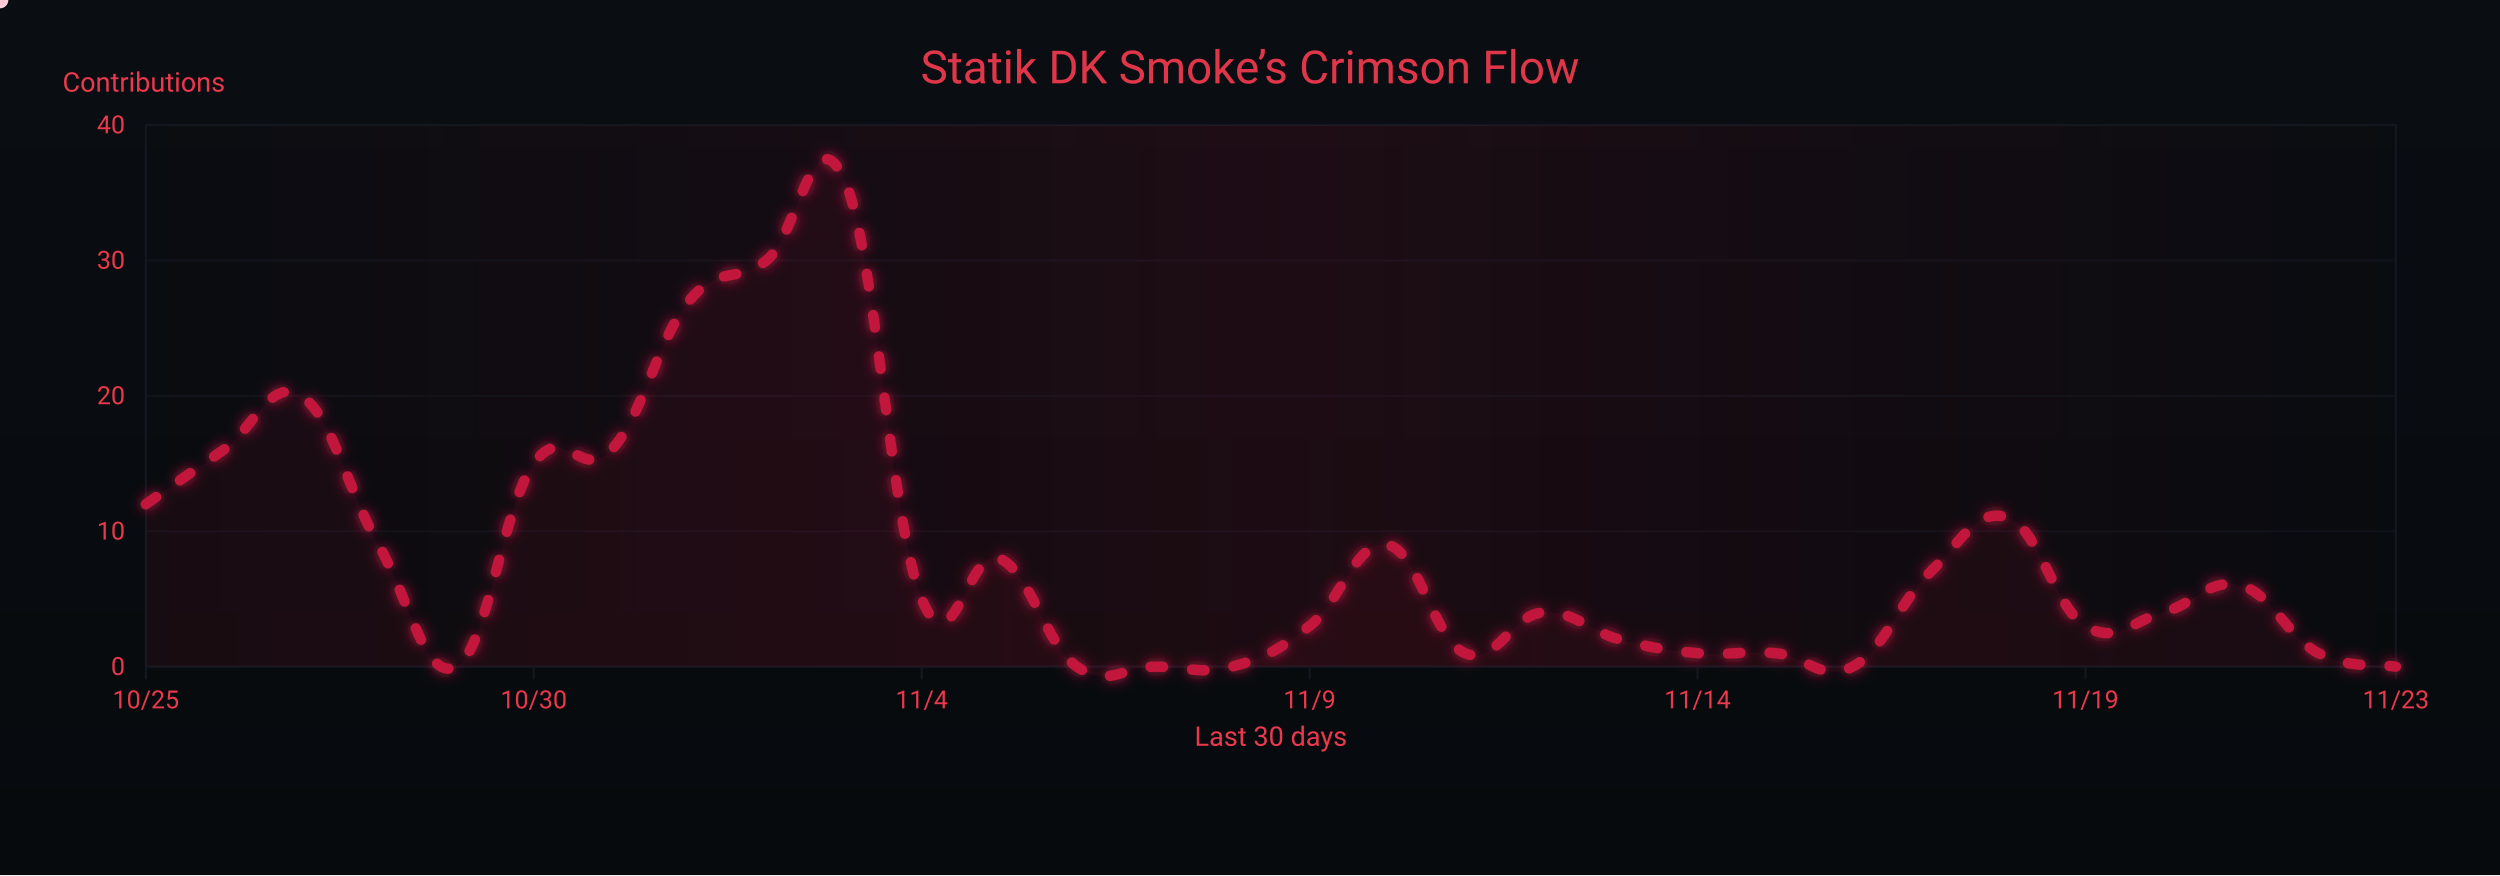
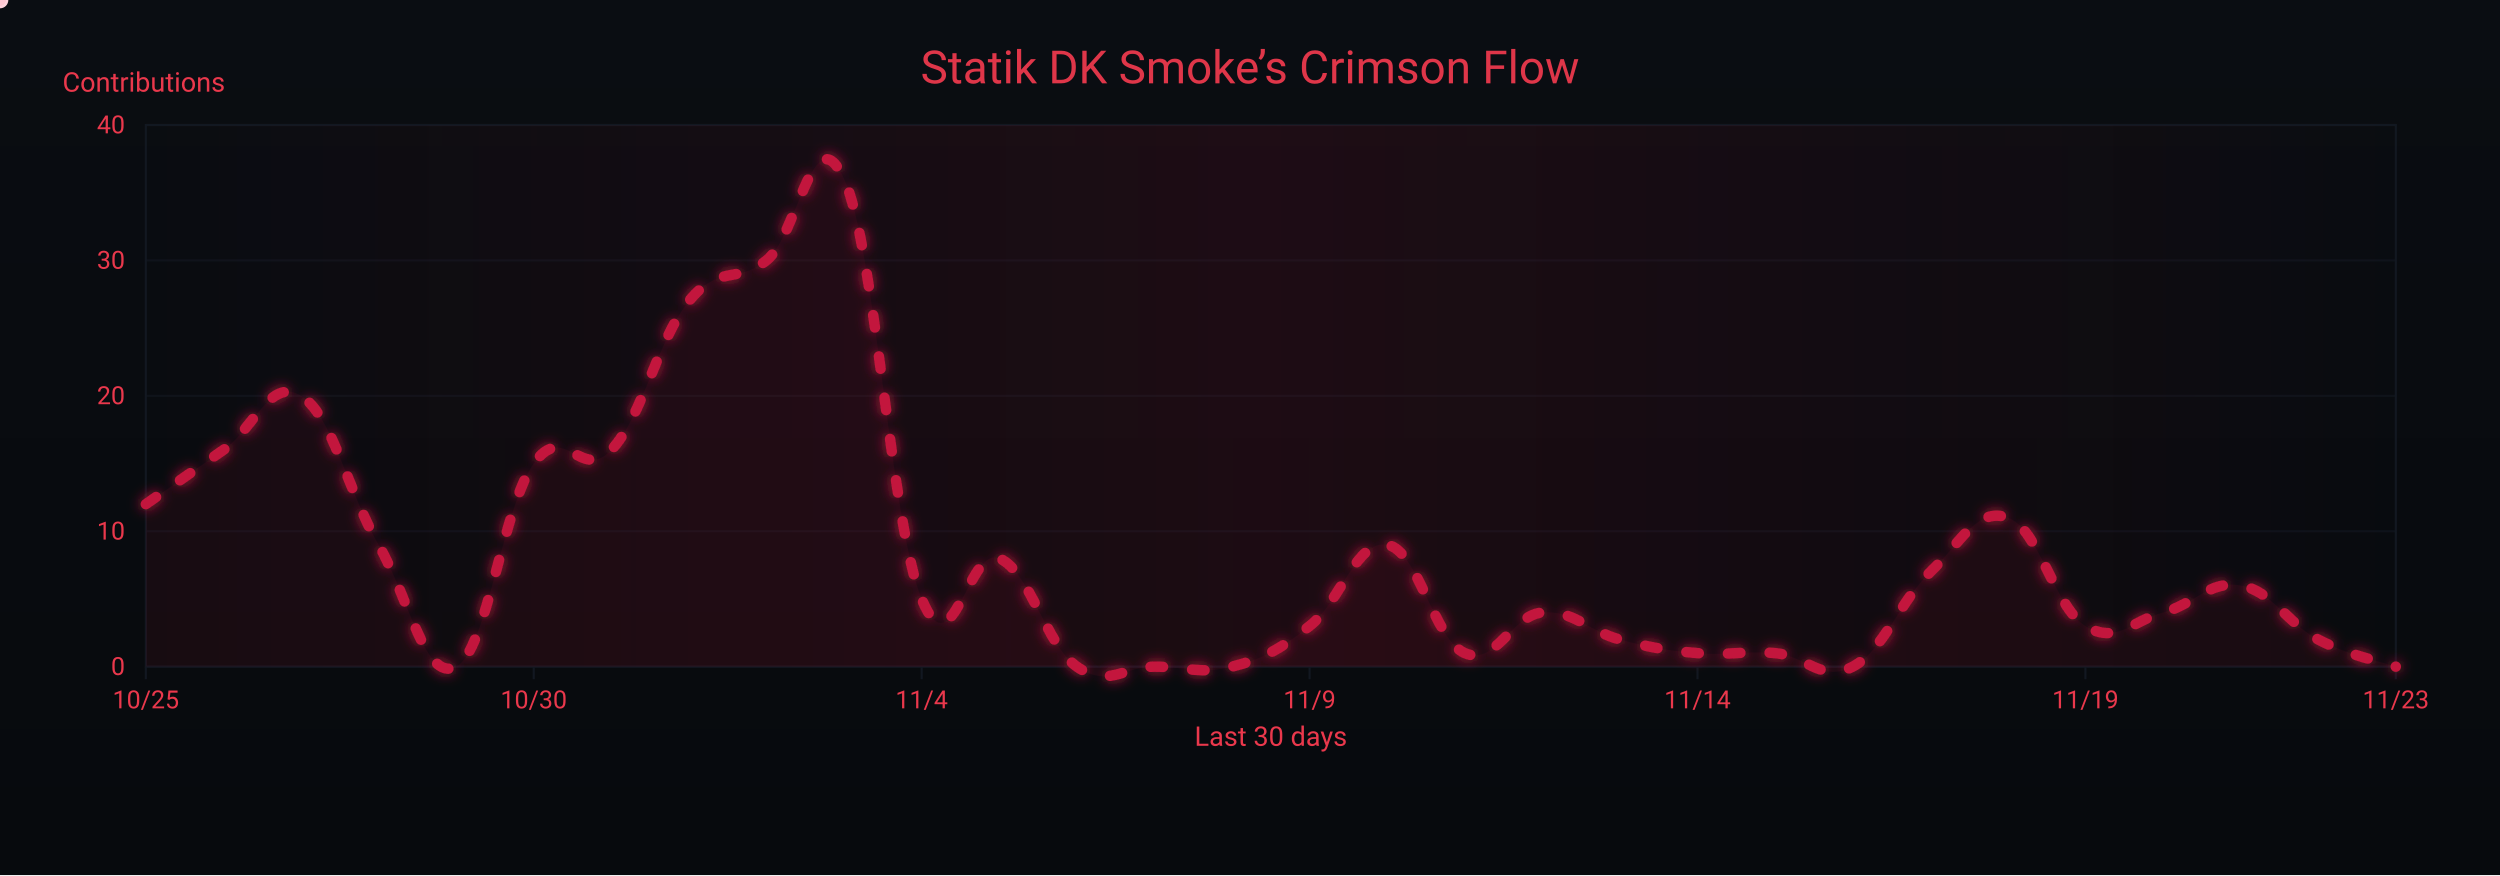
<svg xmlns="http://www.w3.org/2000/svg" width="1200" height="420" viewBox="0 0 1200 420" role="img" aria-label="Crimson Flow Graph">
  <defs>
    <linearGradient id="bgGrad" x1="0" y1="0" x2="0" y2="1">
      <stop offset="0%" stop-color="#0a0d12" />
      <stop offset="100%" stop-color="#070a0d" />
    </linearGradient>
    <filter id="glow">
      <feGaussianBlur stdDeviation="3" result="b1" />
      <feMerge>
        <feMergeNode in="b1" />
        <feMergeNode in="SourceGraphic" />
      </feMerge>
    </filter>
    <linearGradient id="sheen" x1="0" y1="0" x2="1" y2="0">
      <stop offset="0%" stop-color="#9b0e2a" stop-opacity="0" />
      <stop offset="50%" stop-color="#9b0e2a" stop-opacity=".14" />
      <stop offset="100%" stop-color="#9b0e2a" stop-opacity="0" />
      <animateTransform attributeName="gradientTransform" type="translate" from="-1 0" to="1 0" dur="9s" repeatCount="indefinite" />
    </linearGradient>
  </defs>
  <rect width="1200" height="420" fill="url(#bgGrad)" />
  <rect x="70" y="60" width="1080" height="260" fill="none" stroke="#121821" stroke-width="1" />
  <g font-family="ui-sans-serif,system-ui,-apple-system,Segoe UI,Roboto,Ubuntu,Arial" font-size="12">
    <path d="M70,320.0 H1150" stroke="#121821" stroke-width="1" opacity="0.6" />
    <text x="60" y="324.0" text-anchor="end" fill="#ea384c">0</text>
    <path d="M70,255.0 H1150" stroke="#121821" stroke-width="1" opacity="0.6" />
    <text x="60" y="259.0" text-anchor="end" fill="#ea384c">10</text>
    <path d="M70,190.0 H1150" stroke="#121821" stroke-width="1" opacity="0.6" />
    <text x="60" y="194.0" text-anchor="end" fill="#ea384c">20</text>
    <path d="M70,125.0 H1150" stroke="#121821" stroke-width="1" opacity="0.6" />
    <text x="60" y="129.0" text-anchor="end" fill="#ea384c">30</text>
    <path d="M70,60.0 H1150" stroke="#121821" stroke-width="1" opacity="0.6" />
    <text x="60" y="64.0" text-anchor="end" fill="#ea384c">40</text>
    <text x="30" y="44" fill="#ea384c" font-size="13">Contributions</text>
  </g>
  <g font-family="ui-sans-serif,system-ui,-apple-system,Segoe UI,Roboto,Ubuntu,Arial" font-size="12">
    <path d="M70.0,320 V326" stroke="#121821" stroke-width="1" />
    <text x="70.0" y="340" text-anchor="middle" fill="#ea384c">10/25</text>
    <path d="M256.2,320 V326" stroke="#121821" stroke-width="1" />
    <text x="256.2" y="340" text-anchor="middle" fill="#ea384c">10/30</text>
    <path d="M442.4,320 V326" stroke="#121821" stroke-width="1" />
    <text x="442.4" y="340" text-anchor="middle" fill="#ea384c">11/4</text>
    <path d="M628.6,320 V326" stroke="#121821" stroke-width="1" />
    <text x="628.6" y="340" text-anchor="middle" fill="#ea384c">11/9</text>
    <path d="M814.8,320 V326" stroke="#121821" stroke-width="1" />
    <text x="814.8" y="340" text-anchor="middle" fill="#ea384c">11/14</text>
    <path d="M1001.0,320 V326" stroke="#121821" stroke-width="1" />
    <text x="1001.0" y="340" text-anchor="middle" fill="#ea384c">11/19</text>
    <path d="M1150.0,320 V326" stroke="#121821" stroke-width="1" />
    <text x="1150.0" y="340" text-anchor="middle" fill="#ea384c">11/23</text>
    <text x="610" y="358" text-anchor="middle" fill="#ea384c" font-size="13">Last 30 days</text>
  </g>
  <rect x="70" y="60" width="1080" height="260" fill="url(#sheen)" />
  <text x="600" y="40" text-anchor="middle" font-family="ui-sans-serif,system-ui,-apple-system,Segoe UI,Roboto,Ubuntu,Arial" font-size="22" fill="#ea384c" opacity=".95">Statik DK Smoke’s Crimson Flow</text>
-   <path d="M70.0,242.0 C77.4,236.8 92.3,226.4 107.2,216.0 C122.1,205.6 129.6,180.9 144.5,190.0 C159.4,199.1 166.8,235.5 181.7,261.5 C196.6,287.5 204.1,327.8 219.0,320.0 C233.9,312.2 241.3,243.3 256.2,222.5 C271.1,201.7 278.6,231.6 293.4,216.0 C308.3,200.4 315.8,162.7 330.7,144.5 C345.6,126.3 353.0,136.7 367.9,125.0 C382.8,113.3 390.3,53.5 405.2,86.0 C420.1,118.5 427.5,251.1 442.4,287.5 C457.3,323.9 464.8,261.5 479.7,268.0 C494.6,274.5 502.0,309.6 516.9,320.0 C531.8,330.4 539.2,320.0 554.1,320.0 C569.0,320.0 576.5,323.9 591.4,320.0 C606.3,316.1 613.7,312.2 628.6,300.5 C643.5,288.8 651.0,258.9 665.9,261.5 C680.8,264.1 688.2,307.0 703.1,313.5 C718.0,320.0 725.4,295.3 740.3,294.0 C755.2,292.7 762.7,303.1 777.6,307.0 C792.5,310.9 799.9,312.2 814.8,313.5 C829.7,314.8 837.2,312.2 852.1,313.5 C867.0,314.8 874.4,327.8 889.3,320.0 C904.2,312.2 911.7,288.8 926.6,274.5 C941.4,260.2 948.9,243.3 963.8,248.5 C978.7,253.7 986.1,291.4 1001.0,300.5 C1015.9,309.6 1023.4,297.9 1038.3,294.0 C1053.2,290.1 1060.6,277.1 1075.5,281.0 C1090.4,284.9 1097.9,305.7 1112.8,313.5 C1127.7,321.3 1142.6,318.7 1150.0,320.0 L 1150,320 L 70,320 Z" fill="#7a0f26" opacity=".13">
+   <path d="M70.0,242.0 C77.4,236.8 92.3,226.4 107.2,216.0 C122.1,205.6 129.6,180.9 144.5,190.0 C159.4,199.1 166.8,235.5 181.7,261.5 C196.6,287.5 204.1,327.8 219.0,320.0 C233.9,312.2 241.3,243.3 256.2,222.5 C271.1,201.7 278.6,231.6 293.4,216.0 C308.3,200.4 315.8,162.7 330.7,144.5 C345.6,126.3 353.0,136.7 367.9,125.0 C382.8,113.3 390.3,53.5 405.2,86.0 C420.1,118.5 427.5,251.1 442.4,287.5 C457.3,323.9 464.8,261.5 479.7,268.0 C494.6,274.5 502.0,309.6 516.9,320.0 C531.8,330.4 539.2,320.0 554.1,320.0 C569.0,320.0 576.5,323.9 591.4,320.0 C606.3,316.1 613.7,312.2 628.6,300.5 C643.5,288.8 651.0,258.9 665.9,261.5 C680.8,264.1 688.2,307.0 703.1,313.5 C718.0,320.0 725.4,295.3 740.3,294.0 C755.2,292.7 762.7,303.1 777.6,307.0 C792.5,310.9 799.9,312.2 814.8,313.5 C829.7,314.8 837.2,312.2 852.1,313.5 C867.0,314.8 874.4,327.8 889.3,320.0 C904.2,312.2 911.7,288.8 926.6,274.5 C941.4,260.2 948.9,243.3 963.8,248.5 C978.7,253.7 986.1,291.4 1001.0,300.5 C1015.9,309.6 1023.4,297.9 1038.3,294.0 C1053.2,290.1 1060.6,278.4 1075.5,281.0 C1090.4,283.6 1097.9,299.2 1112.8,307.0 C1127.7,314.8 1142.6,317.4 1150.0,320.0 L 1150,320 L 70,320 Z" fill="#7a0f26" opacity=".13">
    <animate attributeName="opacity" values=".10;.17;.10" dur="6s" repeatCount="indefinite" />
  </path>
-   <path id="curve" d="M70.0,242.0 C77.4,236.8 92.3,226.4 107.2,216.0 C122.1,205.6 129.6,180.9 144.5,190.0 C159.4,199.1 166.8,235.5 181.7,261.5 C196.6,287.5 204.1,327.8 219.0,320.0 C233.9,312.2 241.3,243.3 256.2,222.5 C271.1,201.7 278.6,231.6 293.4,216.0 C308.3,200.4 315.8,162.7 330.7,144.5 C345.6,126.3 353.0,136.7 367.9,125.0 C382.8,113.3 390.3,53.5 405.2,86.0 C420.1,118.5 427.5,251.1 442.4,287.5 C457.3,323.9 464.8,261.5 479.7,268.0 C494.6,274.5 502.0,309.6 516.9,320.0 C531.8,330.4 539.2,320.0 554.1,320.0 C569.0,320.0 576.5,323.9 591.4,320.0 C606.3,316.1 613.7,312.2 628.6,300.5 C643.5,288.8 651.0,258.9 665.9,261.5 C680.8,264.1 688.2,307.0 703.1,313.5 C718.0,320.0 725.4,295.3 740.3,294.0 C755.2,292.7 762.7,303.1 777.6,307.0 C792.5,310.9 799.9,312.2 814.8,313.5 C829.7,314.8 837.2,312.2 852.1,313.5 C867.0,314.8 874.4,327.8 889.3,320.0 C904.2,312.2 911.7,288.8 926.6,274.5 C941.4,260.2 948.9,243.3 963.8,248.5 C978.7,253.7 986.1,291.4 1001.0,300.5 C1015.9,309.6 1023.4,297.9 1038.3,294.0 C1053.2,290.1 1060.6,277.1 1075.5,281.0 C1090.4,284.9 1097.9,305.7 1112.8,313.5 C1127.7,321.3 1142.6,318.7 1150.0,320.0" fill="none" stroke="#c3193d" stroke-width="5" stroke-linecap="round" stroke-linejoin="round" stroke-dasharray="6 14" filter="url(#glow)">
+   <path id="curve" d="M70.0,242.0 C77.4,236.8 92.3,226.4 107.2,216.0 C122.1,205.6 129.6,180.9 144.5,190.0 C159.4,199.1 166.8,235.5 181.7,261.5 C196.6,287.5 204.1,327.8 219.0,320.0 C233.9,312.2 241.3,243.3 256.2,222.5 C271.1,201.7 278.6,231.6 293.4,216.0 C308.3,200.4 315.8,162.7 330.7,144.5 C345.6,126.3 353.0,136.7 367.9,125.0 C382.8,113.3 390.3,53.5 405.2,86.0 C420.1,118.5 427.5,251.1 442.4,287.5 C457.3,323.9 464.8,261.5 479.7,268.0 C494.6,274.5 502.0,309.6 516.9,320.0 C531.8,330.4 539.2,320.0 554.1,320.0 C569.0,320.0 576.5,323.9 591.4,320.0 C606.3,316.1 613.7,312.2 628.6,300.5 C643.5,288.8 651.0,258.9 665.9,261.5 C680.8,264.1 688.2,307.0 703.1,313.5 C718.0,320.0 725.4,295.3 740.3,294.0 C755.2,292.7 762.7,303.1 777.6,307.0 C792.5,310.9 799.9,312.2 814.8,313.5 C829.7,314.8 837.2,312.2 852.1,313.5 C867.0,314.8 874.4,327.8 889.3,320.0 C904.2,312.2 911.7,288.8 926.6,274.5 C941.4,260.2 948.9,243.3 963.8,248.5 C978.7,253.7 986.1,291.4 1001.0,300.5 C1015.9,309.6 1023.4,297.9 1038.3,294.0 C1053.2,290.1 1060.6,278.4 1075.5,281.0 C1090.4,283.6 1097.9,299.2 1112.8,307.0 C1127.7,314.8 1142.6,317.4 1150.0,320.0" fill="none" stroke="#c3193d" stroke-width="5" stroke-linecap="round" stroke-linejoin="round" stroke-dasharray="6 14" filter="url(#glow)">
    <animate attributeName="stroke-dashoffset" values="0;-220" dur="4.8s" repeatCount="indefinite" />
  </path>
  <g fill="#ffd1db">
    <circle r="4">
      <animateMotion dur="7s" rotate="auto" repeatCount="indefinite">
        <mpath href="#curve" />
      </animateMotion>
      <animate attributeName="opacity" values="1;.3;1" dur="2.2s" repeatCount="indefinite" />
    </circle>
    <circle r="3" fill="#ffffff">
      <animateMotion dur="8.2s" begin="1s" rotate="auto" repeatCount="indefinite">
        <mpath href="#curve" />
      </animateMotion>
      <animate attributeName="opacity" values=".7;.2;.7" dur="2.4s" repeatCount="indefinite" />
    </circle>
    <circle r="3" fill="#ffc7d3">
      <animateMotion dur="6s" begin="2s" rotate="auto" repeatCount="indefinite">
        <mpath href="#curve" />
      </animateMotion>
      <animate attributeName="opacity" values=".8;.3;.8" dur="2s" repeatCount="indefinite" />
    </circle>
  </g>
</svg>
